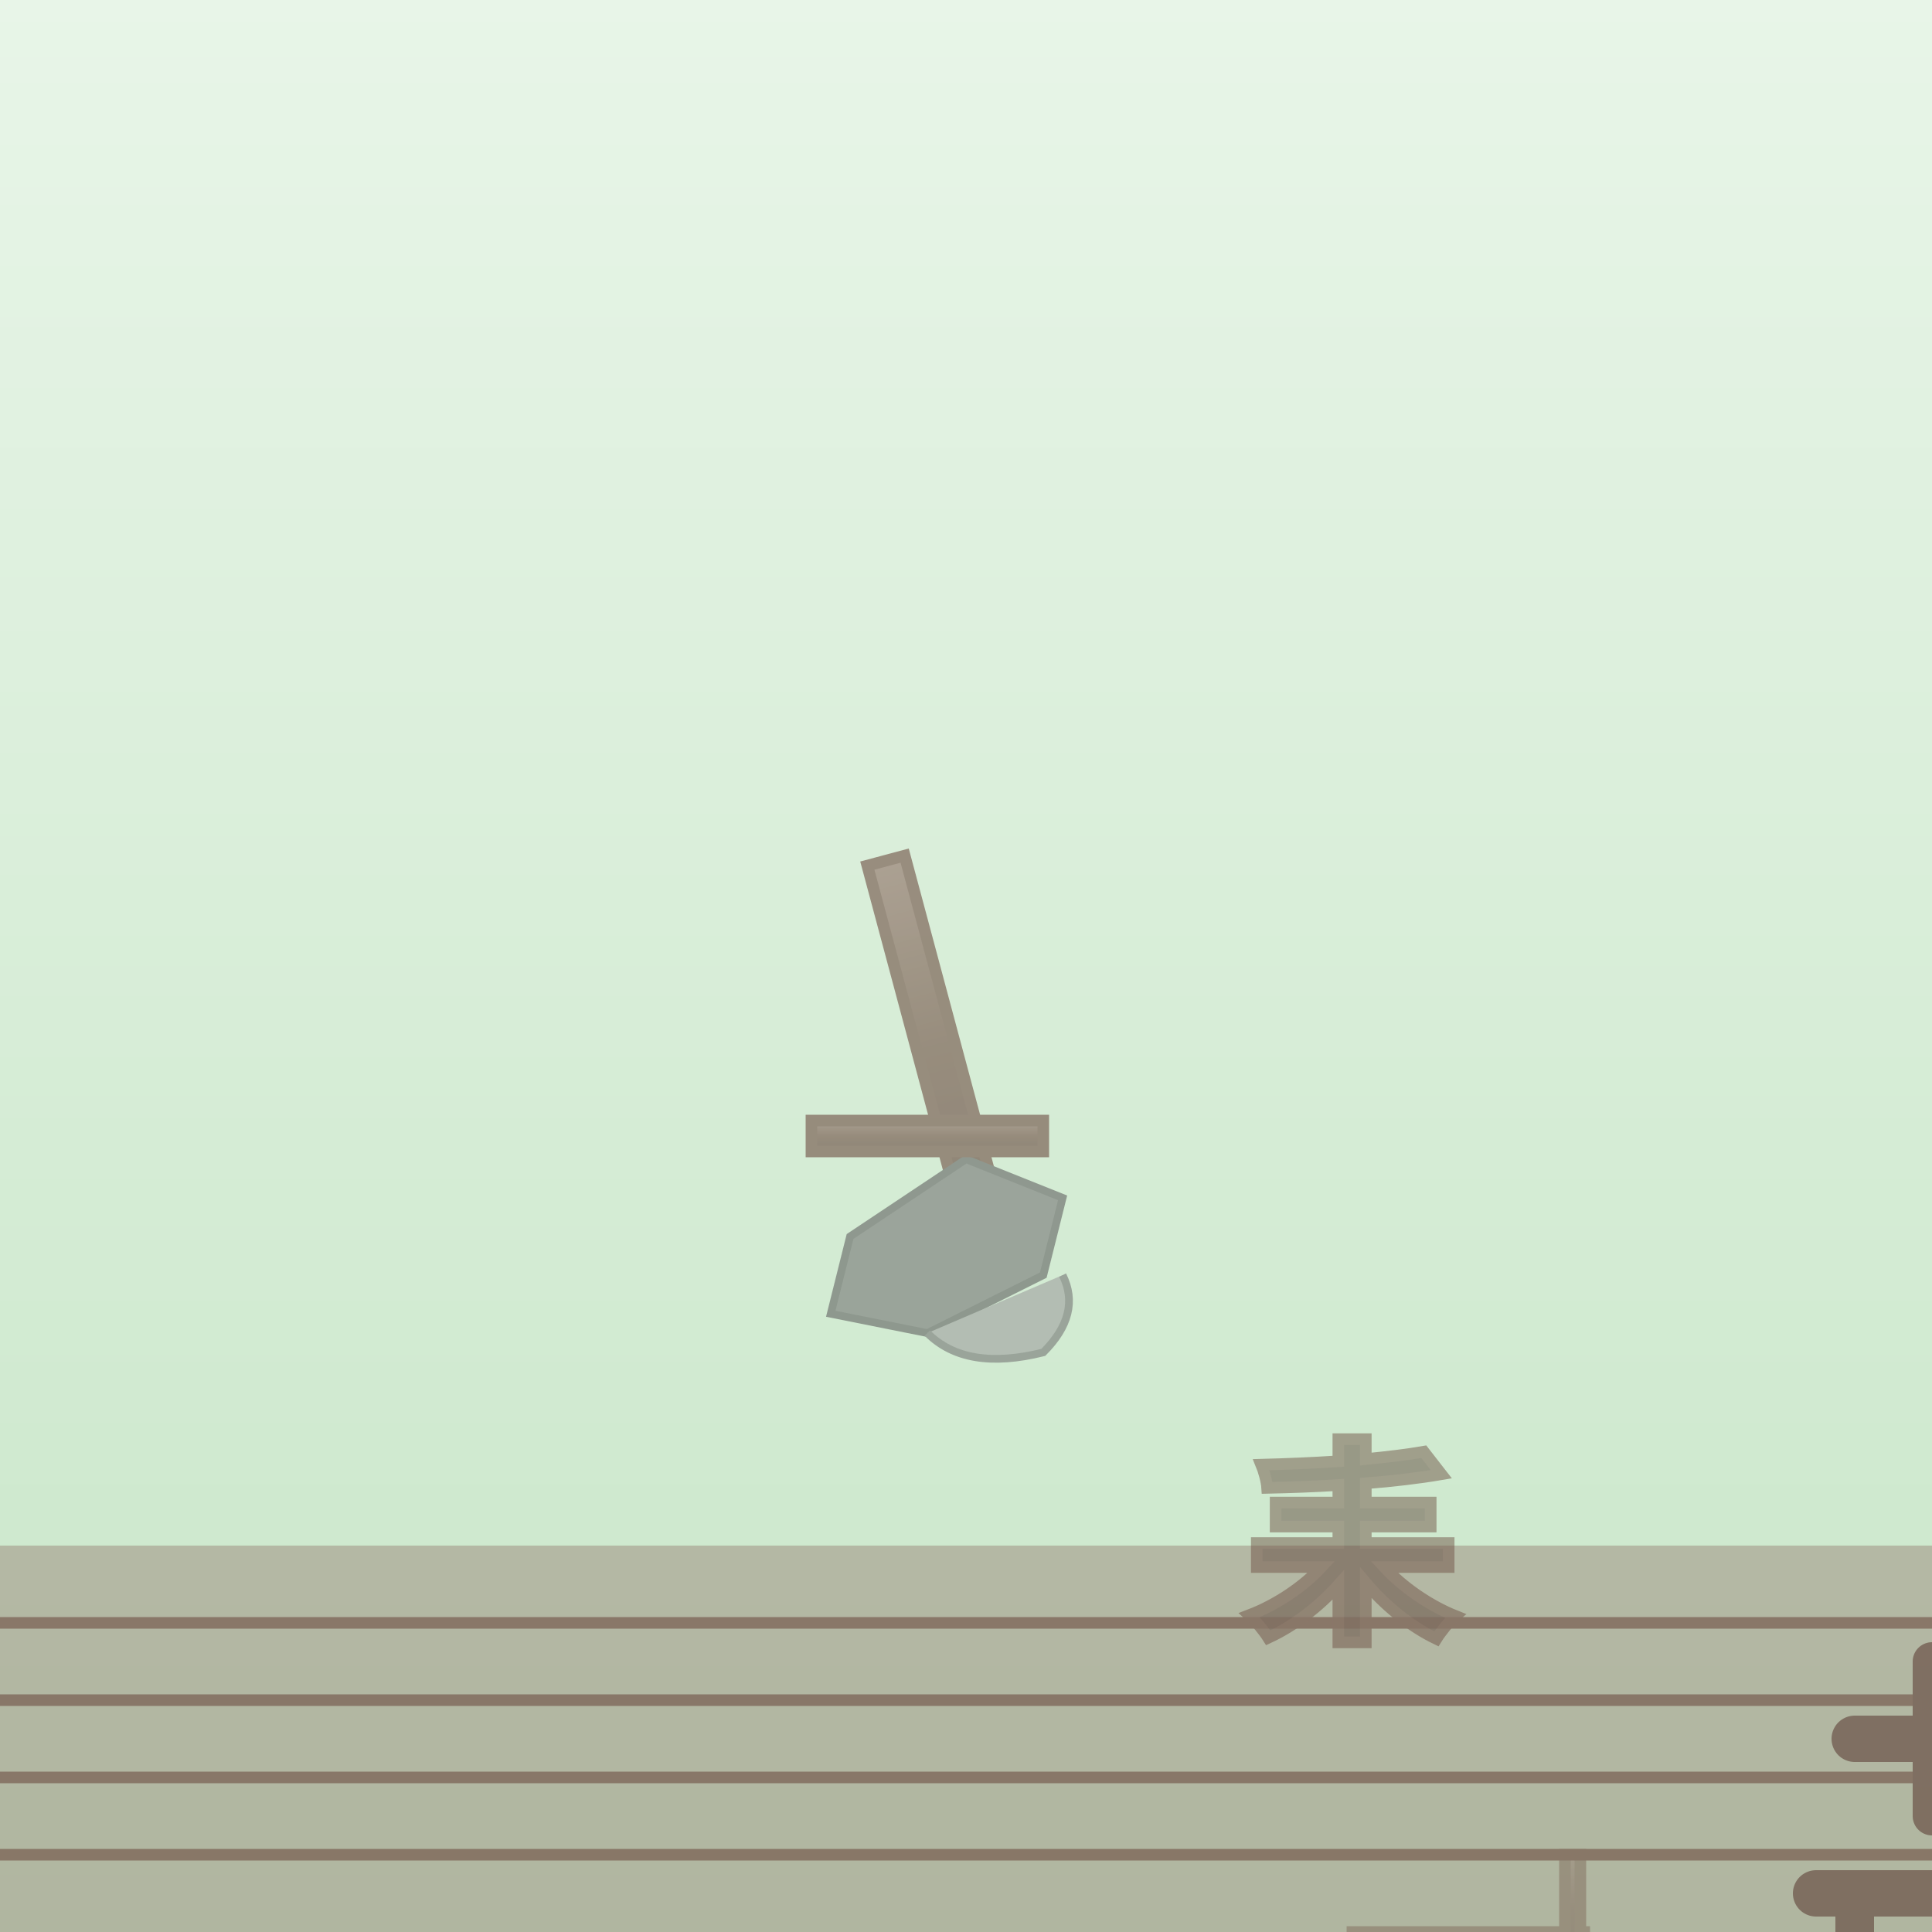
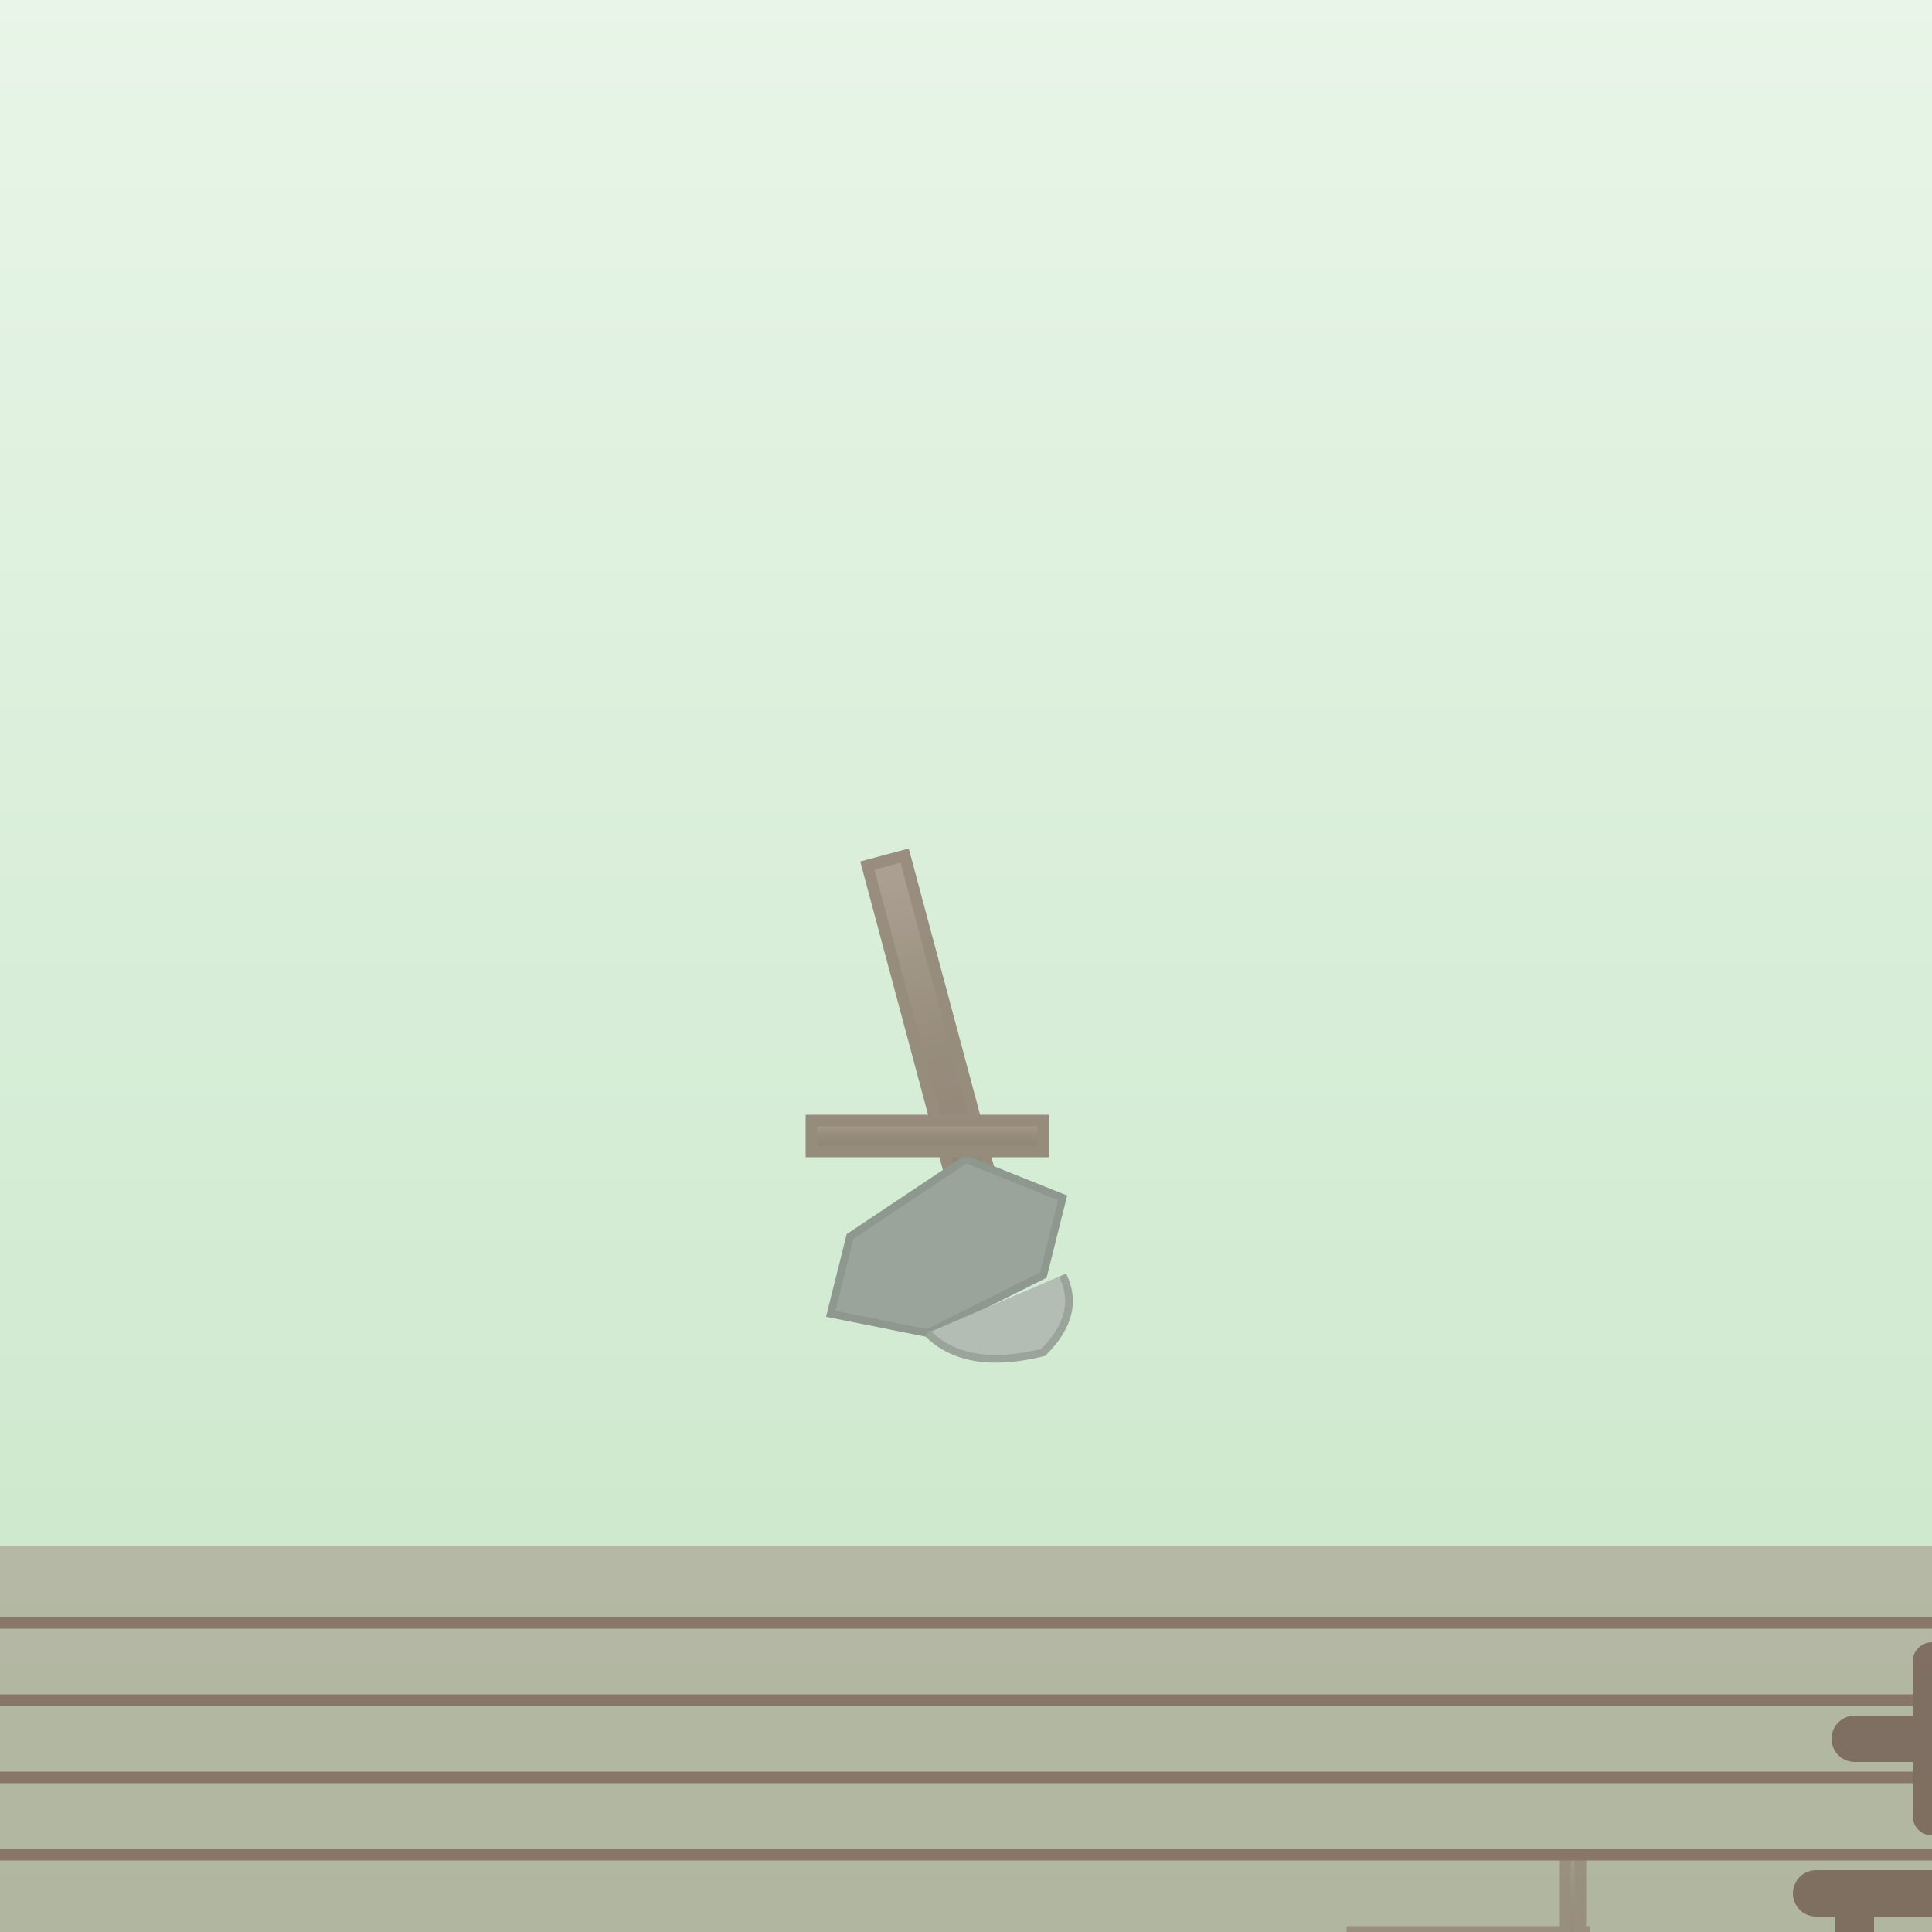
<svg xmlns="http://www.w3.org/2000/svg" width="500" height="500" viewBox="0 0 500 500">
  <defs>
    <linearGradient id="bgGrad127" x1="0%" y1="0%" x2="0%" y2="100%">
      <stop offset="0%" style="stop-color:#e8f5e8;stop-opacity:1" />
      <stop offset="100%" style="stop-color:#c8e6c8;stop-opacity:1" />
    </linearGradient>
    <linearGradient id="plowGrad127" x1="0%" y1="0%" x2="0%" y2="100%">
      <stop offset="0%" style="stop-color:#8d6e63;stop-opacity:1" />
      <stop offset="50%" style="stop-color:#6d4c41;stop-opacity:1" />
      <stop offset="100%" style="stop-color:#5d4037;stop-opacity:1" />
    </linearGradient>
  </defs>
  <rect width="500" height="500" fill="url(#bgGrad127)" />
  <rect x="0" y="400" width="500" height="100" fill="#8d6e63" opacity="0.4" />
  <g stroke="#6d4c41" stroke-width="3" opacity="0.6" fill="none">
    <line x1="0" y1="420" x2="500" y2="420" />
    <line x1="0" y1="440" x2="500" y2="440" />
    <line x1="0" y1="460" x2="500" y2="460" />
    <line x1="0" y1="480" x2="500" y2="480" />
    <g transform="translate(250,300)">
      <rect x="-5" y="-80" width="10" height="100" fill="url(#plowGrad127)" transform="rotate(-15)" />
      <path d="M0 0 L-30 20 L-35 40 L-10 45 L20 30 L25 10 Z" fill="#757575" stroke="#616161" stroke-width="2" />
      <path d="M-10 45 Q0 55 20 50 Q30 40 25 30" fill="#9e9e9e" stroke="#757575" stroke-width="2" />
      <rect x="-40" y="-10" width="60" height="8" fill="url(#plowGrad127)" />
      <path d="M230 150 L270 150" stroke="#5d4037" stroke-width="12" fill="none" stroke-linecap="round" />
      <path d="M250 130 L250 170" stroke="#5d4037" stroke-width="10" fill="none" stroke-linecap="round" />
      <path d="M220 190 L280 190" stroke="#5d4037" stroke-width="12" fill="none" stroke-linecap="round" />
      <path d="M230 190 L230 240" stroke="#5d4037" stroke-width="10" fill="none" stroke-linecap="round" />
      <path d="M270 190 L270 240" stroke="#5d4037" stroke-width="10" fill="none" stroke-linecap="round" />
      <path d="M210 240 L290 240" stroke="#5d4037" stroke-width="12" fill="none" stroke-linecap="round" />
      <g transform="translate(120,350)" opacity="0.7">
        <ellipse cx="0" cy="0" rx="40" ry="25" fill="#8d6e63" />
        <ellipse cx="30" cy="-10" rx="15" ry="12" fill="#8d6e63" />
        <path d="M35 -20 L40 -30" stroke="#424242" stroke-width="3" />
        <path d="M45 -20 L50 -30" stroke="#424242" stroke-width="3" />
        <rect x="-25" y="25" width="6" height="20" fill="#6d4c41" />
        <rect x="-10" y="25" width="6" height="20" fill="#6d4c41" />
        <rect x="5" y="25" width="6" height="20" fill="#6d4c41" />
        <rect x="20" y="25" width="6" height="20" fill="#6d4c41" />
        <g transform="translate(-80,0)">
          <circle cx="0" cy="-20" r="8" fill="#ffdbcb" />
          <rect x="-6" y="-12" width="12" height="25" fill="#8d6e63" />
          <ellipse cx="-8" cy="-5" rx="3" ry="10" fill="#8d6e63" transform="rotate(-20)" />
          <ellipse cx="8" cy="-5" rx="3" ry="10" fill="#8d6e63" transform="rotate(20)" />
        </g>
      </g>
      <g fill="#ffcc02" opacity="0.6">
        <circle cx="180" cy="430" r="2" />
        <circle cx="200" cy="425" r="2" />
        <circle cx="320" cy="435" r="2" />
        <circle cx="280" cy="445" r="2" />
      </g>
      <g opacity="0.5">
        <g transform="translate(380,400)">
          <path d="M0 0 L0 -30" stroke="#4caf50" stroke-width="3" />
          <ellipse cx="-3" cy="-25" rx="2" ry="8" fill="#66bb6a" />
          <ellipse cx="3" cy="-25" rx="2" ry="8" fill="#66bb6a" />
        </g>
        <g transform="translate(420,410)">
          <path d="M0 0 L0 -25" stroke="#4caf50" stroke-width="3" />
          <ellipse cx="-2" cy="-20" rx="2" ry="6" fill="#66bb6a" />
          <ellipse cx="2" cy="-20" rx="2" ry="6" fill="#66bb6a" />
        </g>
      </g>
      <g transform="translate(100,200)" opacity="0.6">
        <rect x="0" y="0" width="60" height="6" fill="url(#plowGrad127)" />
        <rect x="10" y="6" width="3" height="15" fill="#757575" />
        <rect x="20" y="6" width="3" height="15" fill="#757575" />
        <rect x="30" y="6" width="3" height="15" fill="#757575" />
        <rect x="40" y="6" width="3" height="15" fill="#757575" />
        <rect x="50" y="6" width="3" height="15" fill="#757575" />
        <rect x="55" y="-20" width="4" height="25" fill="url(#plowGrad127)" />
      </g>
      <g transform="translate(380,200)" opacity="0.5">
        <path d="M0 0 Q-20 -10 -40 0 Q-20 -5 0 0" fill="url(#plowGrad127)" stroke="#6d4c41" stroke-width="2" />
        <rect x="-35" y="-2" width="4" height="15" fill="url(#plowGrad127)" />
        <rect x="-5" y="-2" width="4" height="15" fill="url(#plowGrad127)" />
      </g>
      <g fill="#9e9e9e" opacity="0.6">
        <circle cx="80" cy="380" r="8" />
        <circle cx="420" cy="390" r="6" />
      </g>
      <g transform="translate(400,100)" fill="#ffcc02" opacity="0.7">
        <circle cx="0" cy="0" r="20" />
        <g stroke="#ffcc02" stroke-width="3">
          <line x1="0" y1="-30" x2="0" y2="-35" />
          <line x1="21" y1="-21" x2="25" y2="-25" />
          <line x1="30" y1="0" x2="35" y2="0" />
          <line x1="21" y1="21" x2="25" y2="25" />
          <line x1="0" y1="30" x2="0" y2="35" />
          <line x1="-21" y1="21" x2="-25" y2="25" />
          <line x1="-30" y1="0" x2="-35" y2="0" />
          <line x1="-21" y1="-21" x2="-25" y2="-25" />
        </g>
      </g>
-       <text x="100" y="120" font-family="serif" font-size="56" font-weight="bold" text-anchor="middle" fill="#5d4037" opacity="0.8">耒</text>
    </g>
  </g>
</svg>
